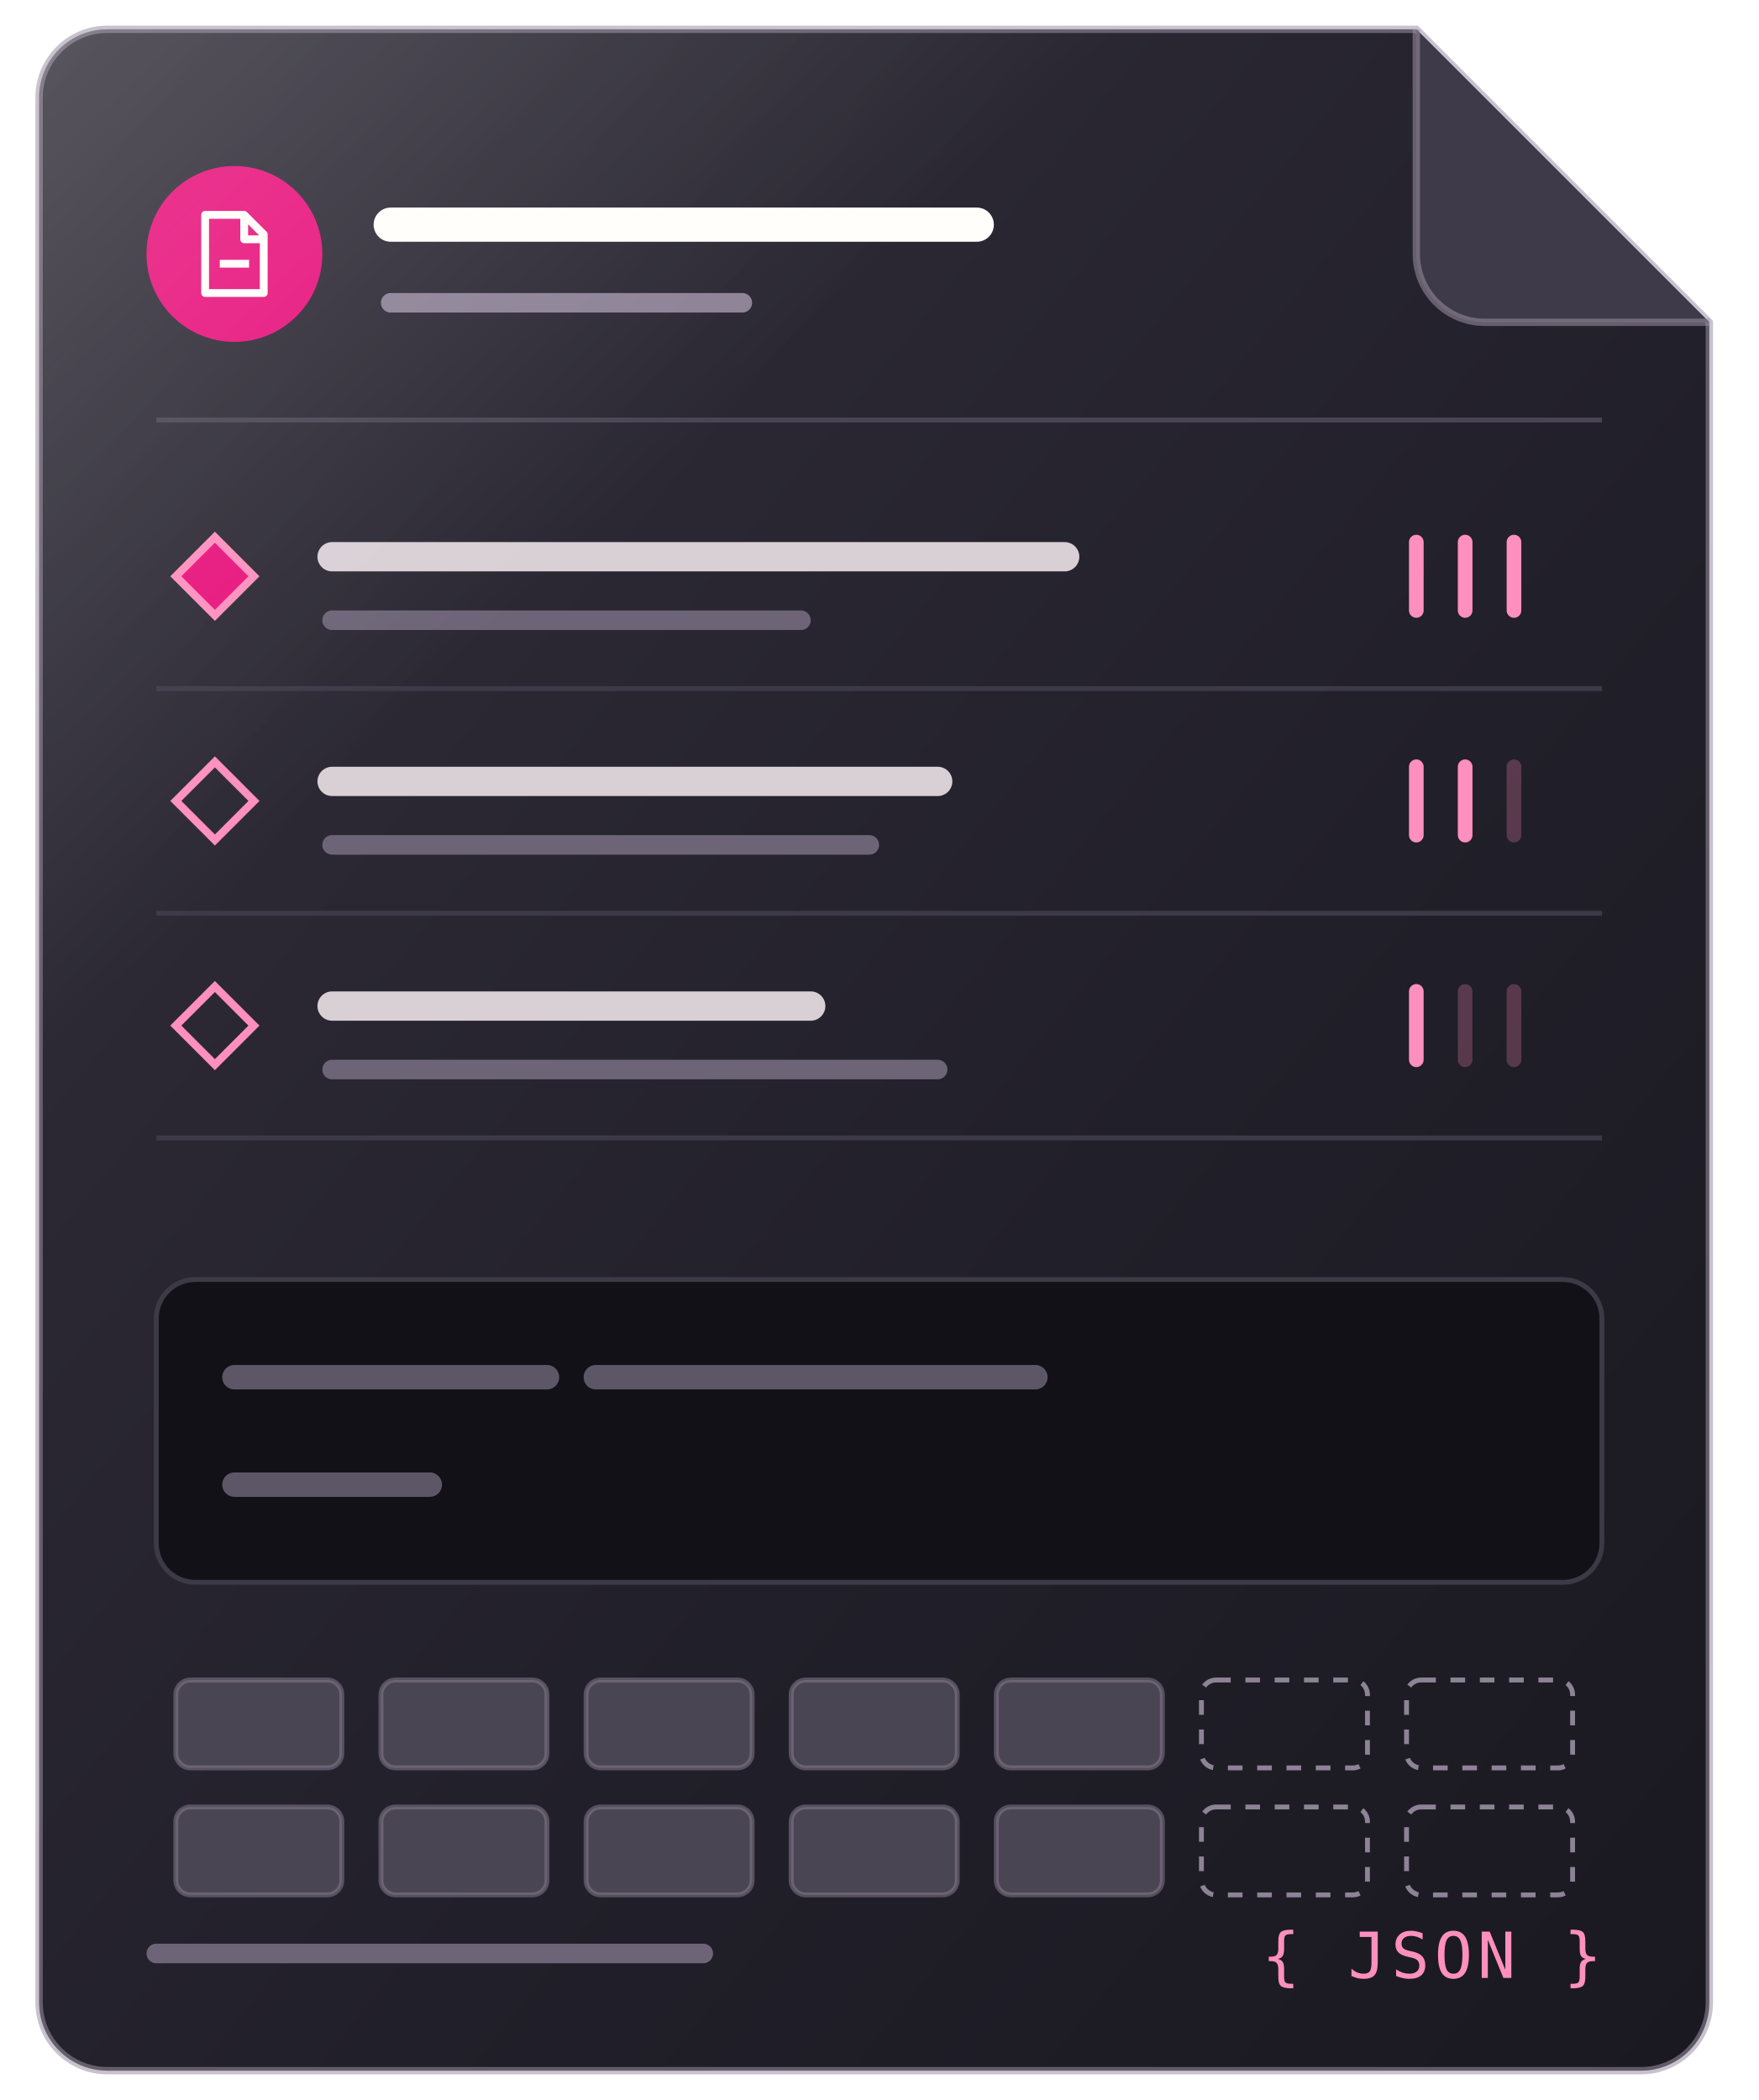
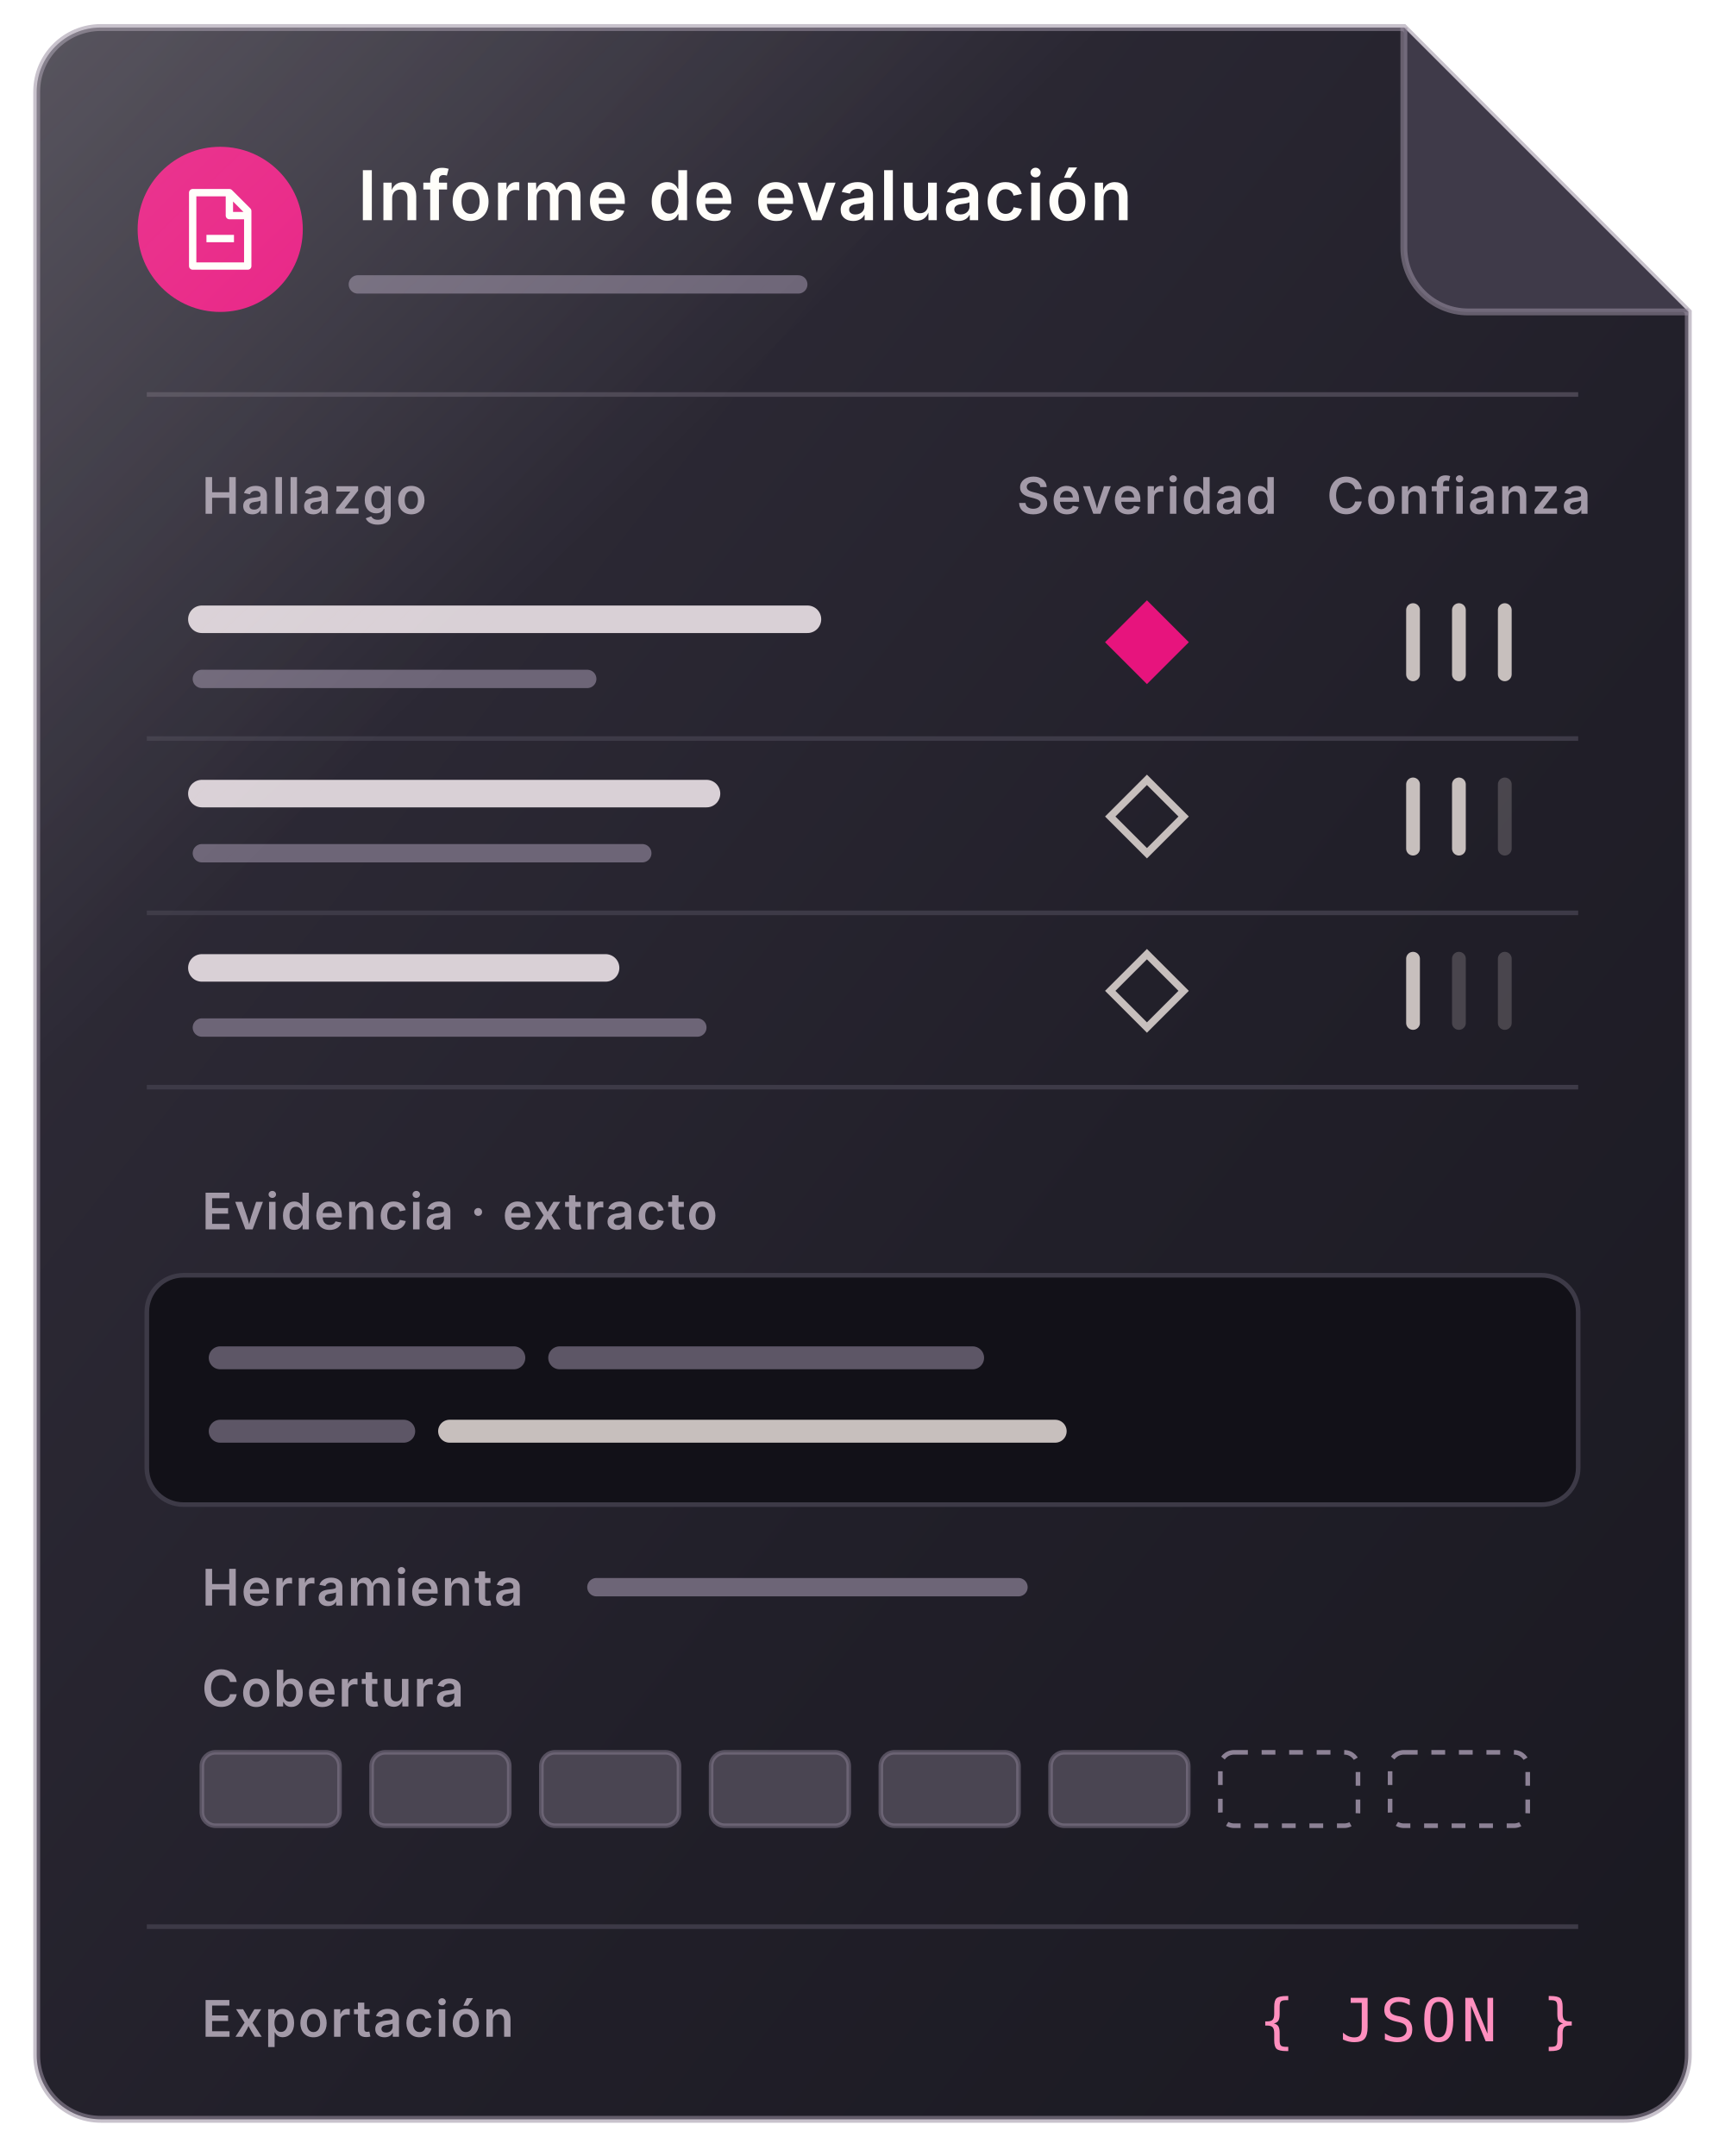
- <svg xmlns="http://www.w3.org/2000/svg" width="360" height="430" viewBox="0 0 360 430">
+ <svg xmlns="http://www.w3.org/2000/svg" width="376" height="470" viewBox="0 0 376 470">
  <defs>
    <linearGradient id="paper" x1="0" y1="0" x2="1" y2="1">
      <stop stop-color="#34303d" />
      <stop offset=".6" stop-color="#211f29" />
      <stop offset="1" stop-color="#1a1921" />
    </linearGradient>
    <linearGradient id="sheen" x1="0" y1="0" x2=".7" y2=".9">
      <stop stop-color="#fffefa" stop-opacity=".18" />
      <stop offset=".35" stop-color="#fffefa" stop-opacity="0" />
    </linearGradient>
-     <linearGradient id="excerpt" x1="0" y1="0" x2="1" y2="0">
-       <stop stop-color="#e7147d" />
-       <stop offset="1" stop-color="#ff8fbe" />
-     </linearGradient>
  </defs>
-   <path d="M22 6h268l60 60v344a14 14 0 0 1-14 14H22a14 14 0 0 1-14-14V20A14 14 0 0 1 22 6Z" fill="url(#paper)" stroke="#9a90a2" stroke-opacity=".55" stroke-width="1.5" />
-   <path d="M290 6v46a14 14 0 0 0 14 14h46" fill="#3f3a49" stroke="#9a90a2" stroke-opacity=".55" stroke-width="1.5" />
-   <circle cx="48" cy="52" r="18" fill="#e7147d" />
-   <path d="M42 44h8l4 4v12H42Zm8 0v5h4m-9 5h6" fill="none" stroke="#fffefa" stroke-width="1.6" stroke-linejoin="round" />
-   <path d="M80 46h120" stroke="#fffefa" stroke-width="7" stroke-linecap="round" />
-   <path d="M80 62h72" stroke="#8d8296" stroke-width="4" stroke-linecap="round" />
-   <path d="M32 86h296" stroke="#4a4552" />
-   <path d="M44 110l8 8-8 8-8-8Z" fill="#e7147d" stroke="#ff8fbe" stroke-width="1.6" />
-   <path d="M68 114h150" stroke="#d9d0d6" stroke-width="6" stroke-linecap="round" />
-   <path d="M68 127h96" stroke="#6d6577" stroke-width="4" stroke-linecap="round" />
-   <path d="M290 111v14" stroke="#ff8fbe" stroke-opacity="1" stroke-width="3" stroke-linecap="round" />
-   <path d="M300 111v14" stroke="#ff8fbe" stroke-opacity="1" stroke-width="3" stroke-linecap="round" />
-   <path d="M310 111v14" stroke="#ff8fbe" stroke-opacity="1" stroke-width="3" stroke-linecap="round" />
-   <path d="M32 141h296" stroke="#3d3a47" />
-   <path d="M44 156l8 8-8 8-8-8Z" fill="none" stroke="#ff8fbe" stroke-width="1.6" />
-   <path d="M68 160h124" stroke="#d9d0d6" stroke-width="6" stroke-linecap="round" />
-   <path d="M68 173h110" stroke="#6d6577" stroke-width="4" stroke-linecap="round" />
-   <path d="M290 157v14" stroke="#ff8fbe" stroke-opacity="1" stroke-width="3" stroke-linecap="round" />
-   <path d="M300 157v14" stroke="#ff8fbe" stroke-opacity="1" stroke-width="3" stroke-linecap="round" />
-   <path d="M310 157v14" stroke="#ff8fbe" stroke-opacity=".25" stroke-width="3" stroke-linecap="round" />
-   <path d="M32 187h296" stroke="#3d3a47" />
-   <path d="M44 202l8 8-8 8-8-8Z" fill="none" stroke="#ff8fbe" stroke-width="1.6" />
-   <path d="M68 206h98" stroke="#d9d0d6" stroke-width="6" stroke-linecap="round" />
-   <path d="M68 219h124" stroke="#6d6577" stroke-width="4" stroke-linecap="round" />
-   <path d="M290 203v14" stroke="#ff8fbe" stroke-opacity="1" stroke-width="3" stroke-linecap="round" />
-   <path d="M300 203v14" stroke="#ff8fbe" stroke-opacity=".25" stroke-width="3" stroke-linecap="round" />
-   <path d="M310 203v14" stroke="#ff8fbe" stroke-opacity=".25" stroke-width="3" stroke-linecap="round" />
-   <path d="M32 233h296" stroke="#3d3a47" />
-   <rect x="32" y="262" width="296" height="62" rx="8" fill="#121118" stroke="#3d3a47" />
-   <path d="M48 282h64m10 0h90M48 304h40" stroke="#5d5666" stroke-width="5" stroke-linecap="round" />
-   <path d="M98 304h132" stroke="url(#excerpt)" stroke-width="5" stroke-linecap="round" />
-   <rect x="36" y="344" width="34" height="18" rx="3" fill="#4a4552" stroke="#8d8296" stroke-opacity=".5" />
-   <rect x="78" y="344" width="34" height="18" rx="3" fill="#4a4552" stroke="#8d8296" stroke-opacity=".5" />
-   <rect x="120" y="344" width="34" height="18" rx="3" fill="#4a4552" stroke="#8d8296" stroke-opacity=".5" />
-   <rect x="162" y="344" width="34" height="18" rx="3" fill="#4a4552" stroke="#8d8296" stroke-opacity=".5" />
-   <rect x="204" y="344" width="34" height="18" rx="3" fill="#4a4552" stroke="#8d8296" stroke-opacity=".5" />
-   <rect x="246" y="344" width="34" height="18" rx="3" fill="none" stroke="#8d8296" stroke-dasharray="3 3" />
-   <rect x="288" y="344" width="34" height="18" rx="3" fill="none" stroke="#8d8296" stroke-dasharray="3 3" />
-   <rect x="36" y="370" width="34" height="18" rx="3" fill="#4a4552" stroke="#8d8296" stroke-opacity=".5" />
-   <rect x="78" y="370" width="34" height="18" rx="3" fill="#4a4552" stroke="#8d8296" stroke-opacity=".5" />
-   <rect x="120" y="370" width="34" height="18" rx="3" fill="#4a4552" stroke="#8d8296" stroke-opacity=".5" />
-   <rect x="162" y="370" width="34" height="18" rx="3" fill="#4a4552" stroke="#8d8296" stroke-opacity=".5" />
-   <rect x="204" y="370" width="34" height="18" rx="3" fill="#4a4552" stroke="#8d8296" stroke-opacity=".5" />
-   <rect x="246" y="370" width="34" height="18" rx="3" fill="none" stroke="#8d8296" stroke-dasharray="3 3" />
-   <rect x="288" y="370" width="34" height="18" rx="3" fill="none" stroke="#8d8296" stroke-dasharray="3 3" />
-   <path d="M32 400h112" stroke="#6d6577" stroke-width="4" stroke-linecap="round" />
-   <text x="328" y="405" text-anchor="end" fill="#ff8fbe" font-family="ui-monospace, SFMono-Regular, Consolas, monospace" font-size="13" letter-spacing="1">{ JSON }</text>
-   <path d="M22 6h268l60 60v344a14 14 0 0 1-14 14H22a14 14 0 0 1-14-14V20A14 14 0 0 1 22 6Z" fill="url(#sheen)" />
+   <path d="M22 6h284l62 62v380a14 14 0 0 1-14 14H22a14 14 0 0 1-14-14V20A14 14 0 0 1 22 6Z" fill="url(#paper)" stroke="#9a90a2" stroke-opacity=".55" stroke-width="1.5" />
+   <path d="M306 6v48a14 14 0 0 0 14 14h48" fill="#3f3a49" stroke="#9a90a2" stroke-opacity=".55" stroke-width="1.5" />
+   <circle cx="48" cy="50" r="18" fill="#e7147d" />
+   <path d="M42 42h8l4 4v12H42Zm8 0v5h4m-9 5h6" fill="none" stroke="#fffefa" stroke-width="1.6" stroke-linejoin="round" />
+   <text x="78" y="48" text-anchor="start" fill="#fffefa" font-family="-apple-system, BlinkMacSystemFont, Segoe UI, sans-serif" font-size="15" font-weight="600" letter-spacing=".4">Informe de evaluación</text>
+   <path d="M78 62h96" stroke="#6d6577" stroke-width="4" stroke-linecap="round" />
+   <path d="M32 86h312" stroke="#4a4552" />
+   <text x="44" y="112" text-anchor="start" fill="#a39aa8" font-family="-apple-system, BlinkMacSystemFont, Segoe UI, sans-serif" font-size="11" font-weight="600" letter-spacing=".4">Hallazgo</text>
+   <text x="250" y="112" text-anchor="middle" fill="#a39aa8" font-family="-apple-system, BlinkMacSystemFont, Segoe UI, sans-serif" font-size="11" font-weight="600" letter-spacing=".4">Severidad</text>
+   <text x="318" y="112" text-anchor="middle" fill="#a39aa8" font-family="-apple-system, BlinkMacSystemFont, Segoe UI, sans-serif" font-size="11" font-weight="600" letter-spacing=".4">Confianza</text>
+   <path d="M44 135h132" stroke="#d9d0d6" stroke-width="6" stroke-linecap="round" />
+   <path d="M44 148h84" stroke="#6d6577" stroke-width="4" stroke-linecap="round" />
+   <path d="M250 132l8 8-8 8-8-8Z" fill="#e7147d" stroke="#e7147d" stroke-width="1.6" />
+   <path d="M308 133v14" stroke="#c7bfbd" stroke-opacity="1" stroke-width="3" stroke-linecap="round" />
+   <path d="M318 133v14" stroke="#c7bfbd" stroke-opacity="1" stroke-width="3" stroke-linecap="round" />
+   <path d="M328 133v14" stroke="#c7bfbd" stroke-opacity="1" stroke-width="3" stroke-linecap="round" />
+   <path d="M32 161h312" stroke="#3d3a47" />
+   <path d="M44 173h110" stroke="#d9d0d6" stroke-width="6" stroke-linecap="round" />
+   <path d="M44 186h96" stroke="#6d6577" stroke-width="4" stroke-linecap="round" />
+   <path d="M250 170l8 8-8 8-8-8Z" fill="none" stroke="#c7bfbd" stroke-width="1.6" />
+   <path d="M308 171v14" stroke="#c7bfbd" stroke-opacity="1" stroke-width="3" stroke-linecap="round" />
+   <path d="M318 171v14" stroke="#c7bfbd" stroke-opacity="1" stroke-width="3" stroke-linecap="round" />
+   <path d="M328 171v14" stroke="#c7bfbd" stroke-opacity=".25" stroke-width="3" stroke-linecap="round" />
+   <path d="M32 199h312" stroke="#3d3a47" />
+   <path d="M44 211h88" stroke="#d9d0d6" stroke-width="6" stroke-linecap="round" />
+   <path d="M44 224h108" stroke="#6d6577" stroke-width="4" stroke-linecap="round" />
+   <path d="M250 208l8 8-8 8-8-8Z" fill="none" stroke="#c7bfbd" stroke-width="1.6" />
+   <path d="M308 209v14" stroke="#c7bfbd" stroke-opacity="1" stroke-width="3" stroke-linecap="round" />
+   <path d="M318 209v14" stroke="#c7bfbd" stroke-opacity=".25" stroke-width="3" stroke-linecap="round" />
+   <path d="M328 209v14" stroke="#c7bfbd" stroke-opacity=".25" stroke-width="3" stroke-linecap="round" />
+   <path d="M32 237h312" stroke="#3d3a47" />
+   <text x="44" y="268" text-anchor="start" fill="#a39aa8" font-family="-apple-system, BlinkMacSystemFont, Segoe UI, sans-serif" font-size="11" font-weight="600" letter-spacing=".4">Evidencia · extracto</text>
+   <rect x="32" y="278" width="312" height="50" rx="8" fill="#121118" stroke="#3d3a47" />
+   <path d="M48 296h64m10 0h90M48 312h40" stroke="#5d5666" stroke-width="5" stroke-linecap="round" />
+   <path d="M98 312h132" stroke="#c7bfbd" stroke-width="5" stroke-linecap="round" />
+   <text x="44" y="350" text-anchor="start" fill="#a39aa8" font-family="-apple-system, BlinkMacSystemFont, Segoe UI, sans-serif" font-size="11" font-weight="600" letter-spacing=".4">Herramienta</text>
+   <path d="M130 346h92" stroke="#6d6577" stroke-width="4" stroke-linecap="round" />
+   <text x="44" y="372" text-anchor="start" fill="#a39aa8" font-family="-apple-system, BlinkMacSystemFont, Segoe UI, sans-serif" font-size="11" font-weight="600" letter-spacing=".4">Cobertura</text>
+   <rect x="44" y="382" width="30" height="16" rx="3" fill="#4a4552" stroke="#8d8296" stroke-opacity=".5" />
+   <rect x="81" y="382" width="30" height="16" rx="3" fill="#4a4552" stroke="#8d8296" stroke-opacity=".5" />
+   <rect x="118" y="382" width="30" height="16" rx="3" fill="#4a4552" stroke="#8d8296" stroke-opacity=".5" />
+   <rect x="155" y="382" width="30" height="16" rx="3" fill="#4a4552" stroke="#8d8296" stroke-opacity=".5" />
+   <rect x="192" y="382" width="30" height="16" rx="3" fill="#4a4552" stroke="#8d8296" stroke-opacity=".5" />
+   <rect x="229" y="382" width="30" height="16" rx="3" fill="#4a4552" stroke="#8d8296" stroke-opacity=".5" />
+   <rect x="266" y="382" width="30" height="16" rx="3" fill="none" stroke="#8d8296" stroke-dasharray="3 3" />
+   <rect x="303" y="382" width="30" height="16" rx="3" fill="none" stroke="#8d8296" stroke-dasharray="3 3" />
+   <path d="M32 420h312" stroke="#3d3a47" />
+   <text x="44" y="444" text-anchor="start" fill="#a39aa8" font-family="-apple-system, BlinkMacSystemFont, Segoe UI, sans-serif" font-size="11" font-weight="600" letter-spacing=".4">Exportación</text>
+   <text x="344" y="445" text-anchor="end" fill="#ff8fbe" font-family="ui-monospace, SFMono-Regular, Consolas, monospace" font-size="13" letter-spacing="1">{ JSON }</text>
+   <path d="M22 6h284l62 62v380a14 14 0 0 1-14 14H22a14 14 0 0 1-14-14V20A14 14 0 0 1 22 6Z" fill="url(#sheen)" />
</svg>
